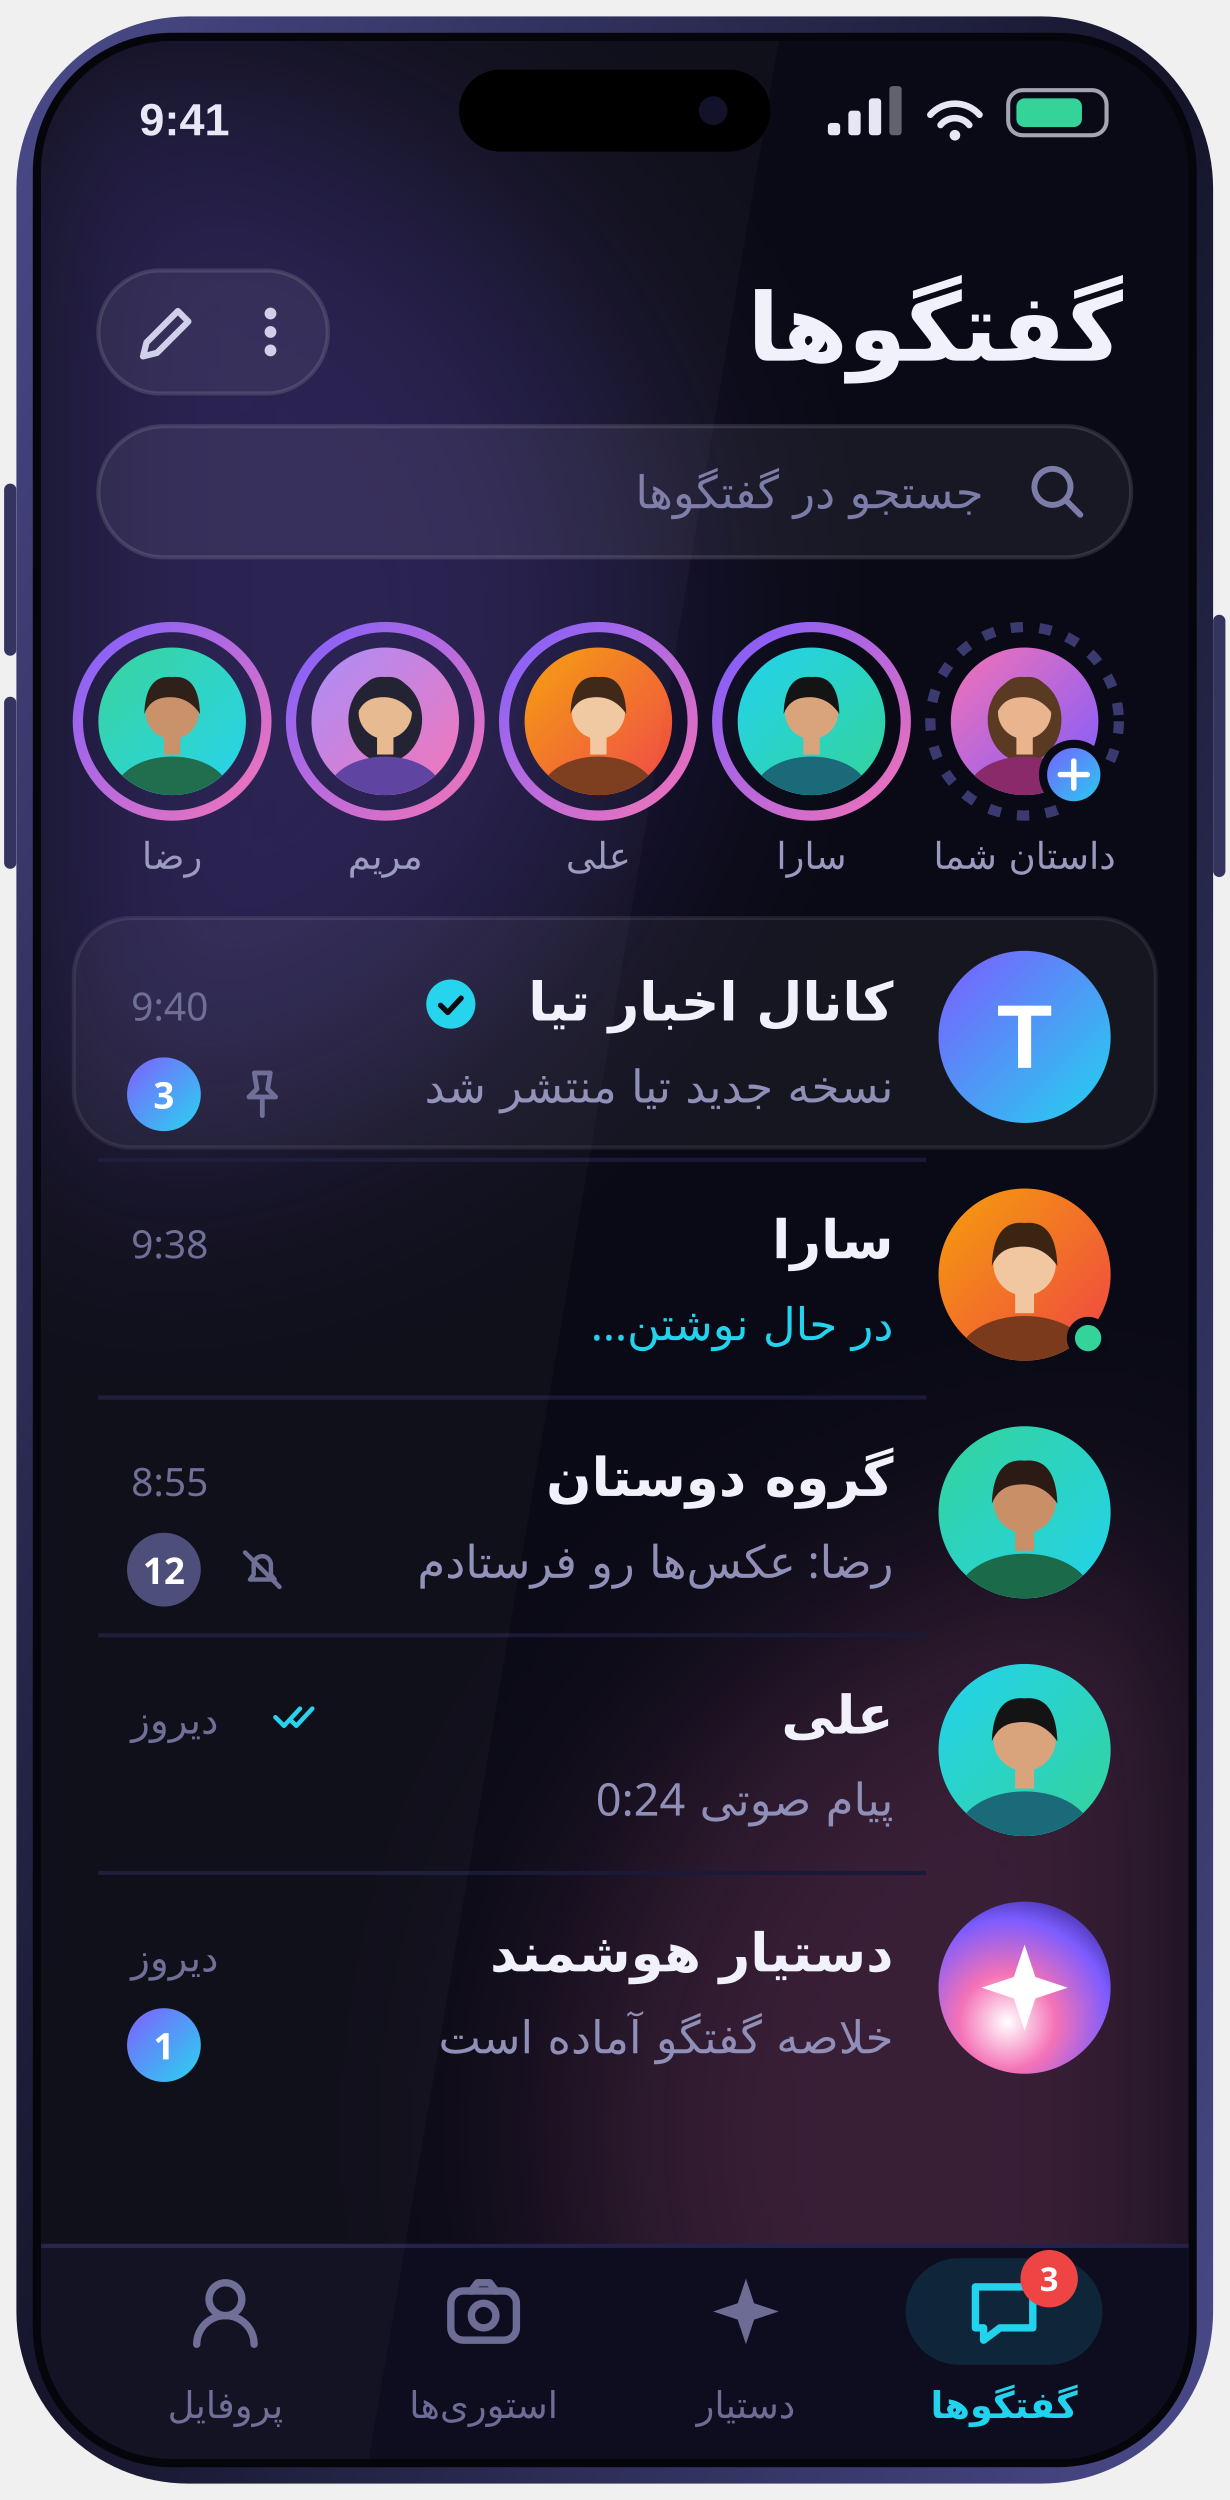
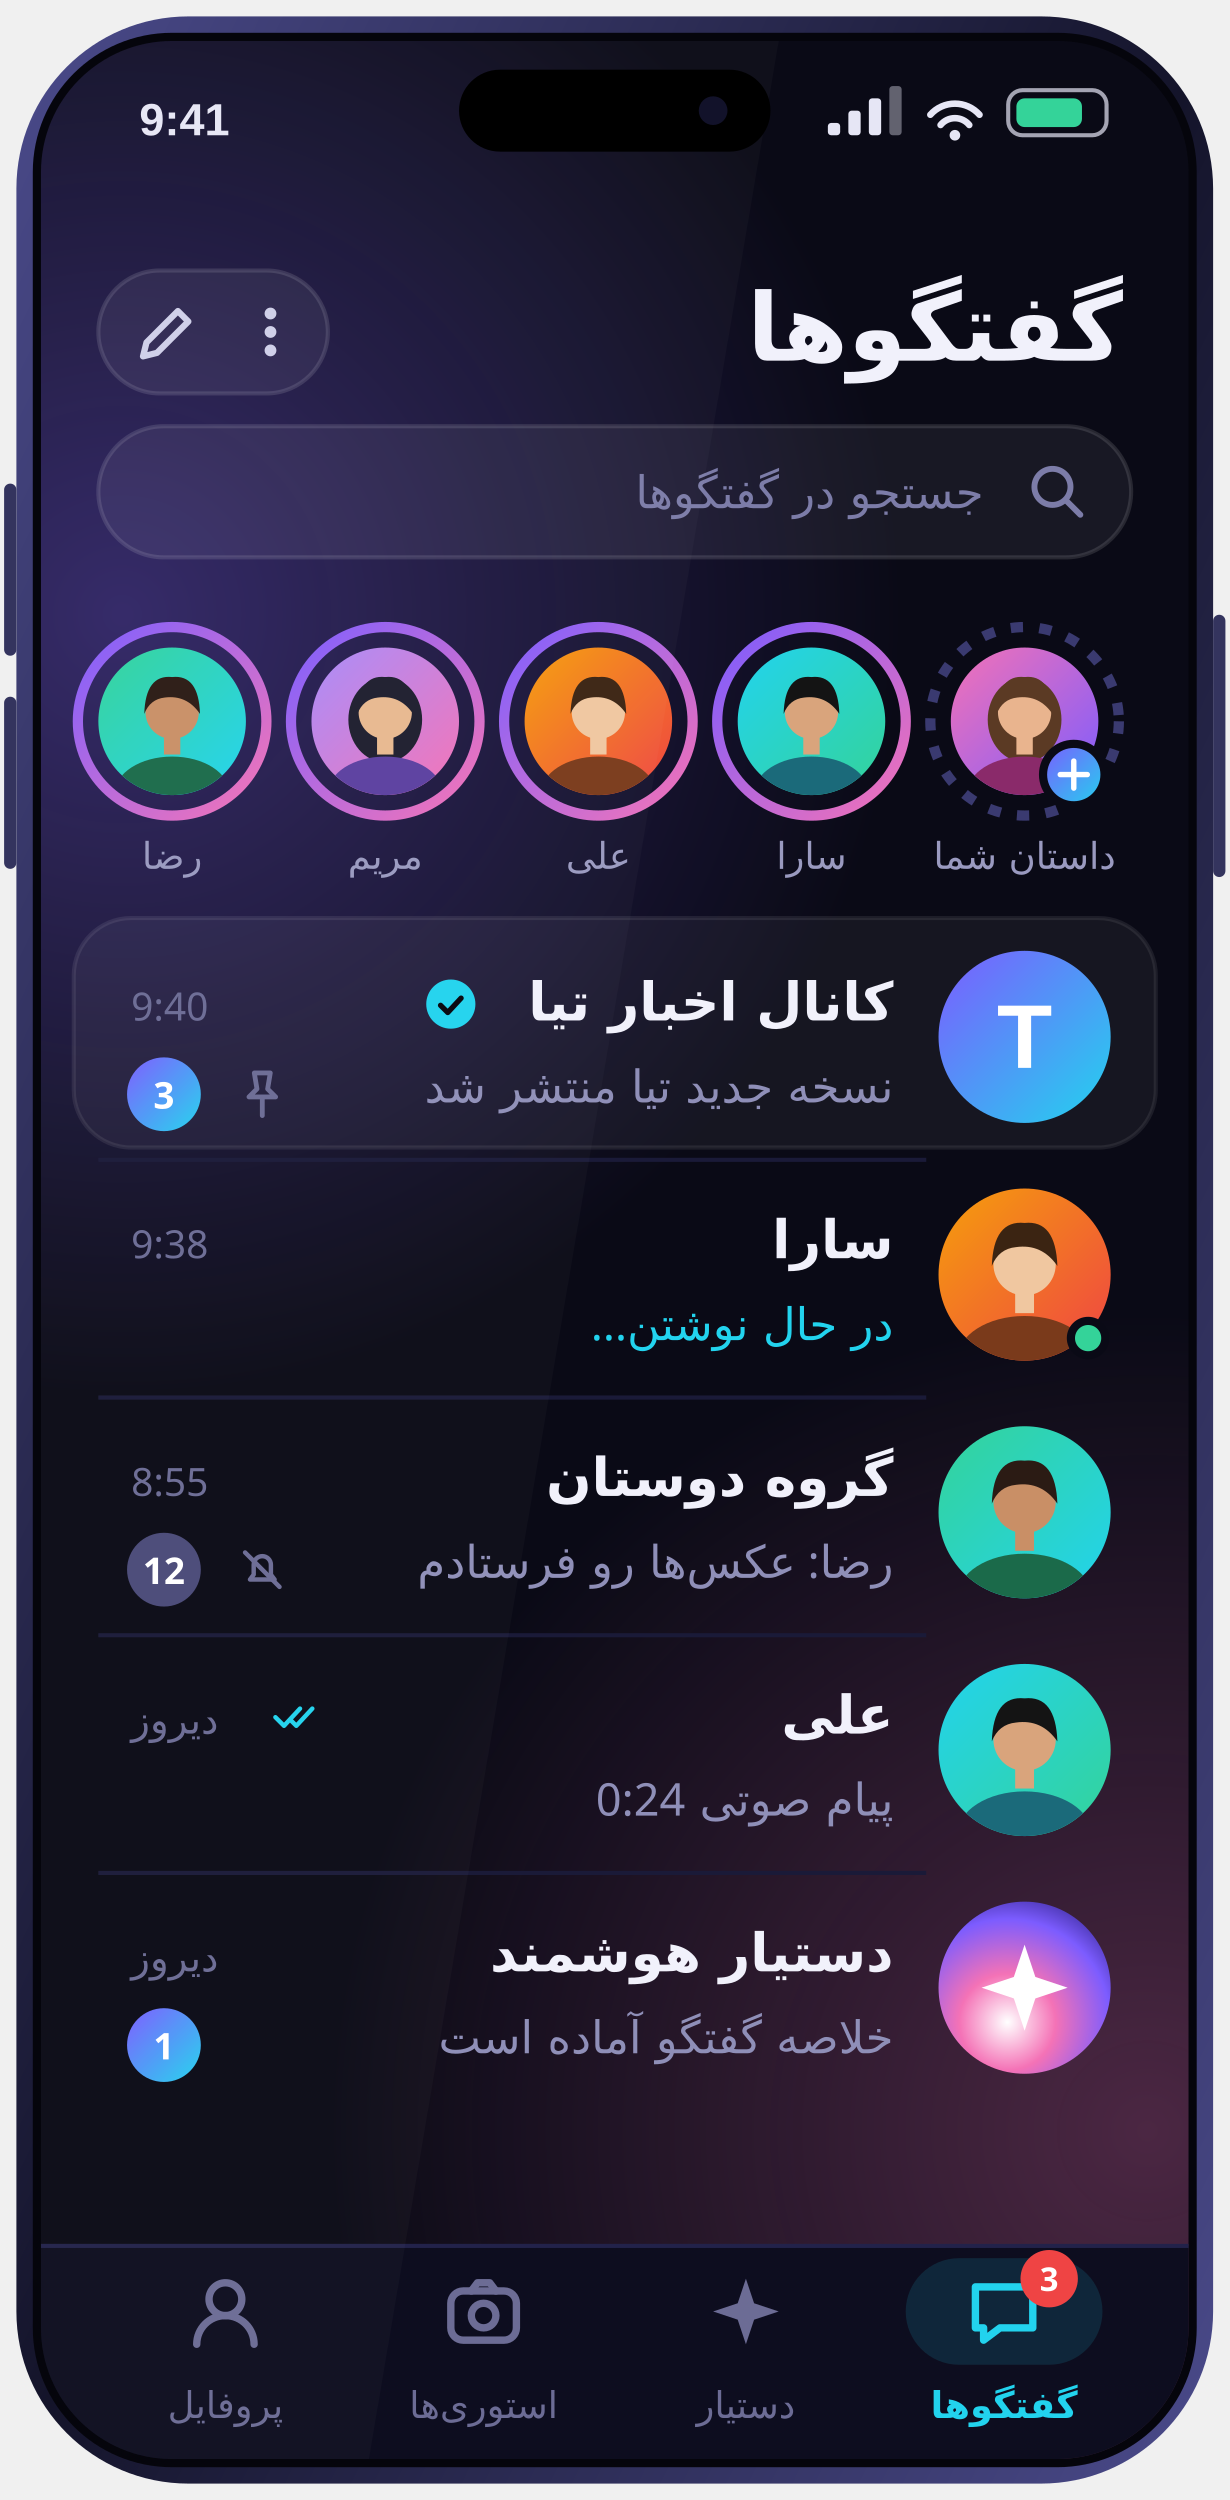
<svg xmlns="http://www.w3.org/2000/svg" viewBox="0 0 300 610" width="300" height="610" role="img">
  <defs>
    <linearGradient id="gp" x1="0" y1="0" x2="1" y2="1">
      <stop offset="0" stop-color="#7c5cff" />
      <stop offset="1" stop-color="#22d3ee" />
    </linearGradient>
    <linearGradient id="gk" x1="0" y1="0" x2="1" y2="1">
      <stop offset="0" stop-color="#7c5cff" />
      <stop offset="1" stop-color="#f472b6" />
    </linearGradient>
    <linearGradient id="gb" x1="0" y1="0" x2="1" y2="1">
      <stop offset="0" stop-color="#7c5cff" />
      <stop offset="1" stop-color="#5b3fe0" />
    </linearGradient>
    <linearGradient id="ga" x1="0" y1="0" x2="1" y2="1">
      <stop offset="0" stop-color="#f59e0b" />
      <stop offset="1" stop-color="#ef4444" />
    </linearGradient>
    <radialGradient id="go" cx=".4" cy=".7" r=".8">
      <stop offset="0" stop-color="#fff" />
      <stop offset=".35" stop-color="#f472b6" />
      <stop offset=".75" stop-color="#7c5cff" />
      <stop offset="1" stop-color="#3b2a99" />
    </radialGradient>
    <linearGradient id="fr" x1="0" y1="0" x2="1" y2="1">
      <stop offset="0" stop-color="#4a4a8a" />
      <stop offset=".5" stop-color="#14142a" />
      <stop offset="1" stop-color="#4a4a8a" />
    </linearGradient>
    <linearGradient id="sky" x1="0" y1="0" x2="0" y2="1">
      <stop offset="0" stop-color="#12063a" />
      <stop offset=".4" stop-color="#4b1d8f" />
      <stop offset=".72" stop-color="#e0489a" />
      <stop offset="1" stop-color="#f59e0b" />
    </linearGradient>
    <linearGradient id="wat" x1="0" y1="0" x2="0" y2="1">
      <stop offset="0" stop-color="#7c3aed" stop-opacity=".7" />
      <stop offset="1" stop-color="#0b0626" />
    </linearGradient>
    <filter id="bl" x="-60%" y="-60%" width="220%" height="220%">
      <feGaussianBlur stdDeviation="28" />
    </filter>
    <filter id="gl2" x="-60%" y="-60%" width="220%" height="220%">
      <feGaussianBlur stdDeviation="4" result="b" />
      <feMerge>
        <feMergeNode in="b" />
        <feMergeNode in="SourceGraphic" />
      </feMerge>
    </filter>
    <linearGradient id="av0" x1="0" y1="0" x2="1" y2="1">
      <stop offset="0" stop-color="#7c5cff" />
      <stop offset="1" stop-color="#22d3ee" />
    </linearGradient>
    <linearGradient id="av1" x1="0" y1="0" x2="1" y2="1">
      <stop offset="0" stop-color="#f472b6" />
      <stop offset="1" stop-color="#7c5cff" />
    </linearGradient>
    <linearGradient id="av2" x1="0" y1="0" x2="1" y2="1">
      <stop offset="0" stop-color="#22d3ee" />
      <stop offset="1" stop-color="#34d399" />
    </linearGradient>
    <linearGradient id="av3" x1="0" y1="0" x2="1" y2="1">
      <stop offset="0" stop-color="#f59e0b" />
      <stop offset="1" stop-color="#ef4444" />
    </linearGradient>
    <linearGradient id="av4" x1="0" y1="0" x2="1" y2="1">
      <stop offset="0" stop-color="#a78bfa" />
      <stop offset="1" stop-color="#f472b6" />
    </linearGradient>
    <linearGradient id="av5" x1="0" y1="0" x2="1" y2="1">
      <stop offset="0" stop-color="#34d399" />
      <stop offset="1" stop-color="#22d3ee" />
    </linearGradient>
+     <radialGradient id="gla">
+       <stop offset="0" stop-color="#7c5cff" stop-opacity=".34" />
+       <stop offset="1" stop-color="#7c5cff" stop-opacity="0" />
+     </radialGradient>
+     <radialGradient id="glb">
+       <stop offset="0" stop-color="#f472b6" stop-opacity=".28" />
+       <stop offset="1" stop-color="#f472b6" stop-opacity="0" />
+     </radialGradient>
    <clipPath id="scr">
      <rect x="10" y="10" width="280" height="590" rx="32" />
    </clipPath>
  </defs>
  <rect x="4" y="4" width="292" height="602" rx="42" fill="url(#fr)" />
  <rect x="1" y="118" width="3" height="42" rx="1.5" fill="#34345e" />
  <rect x="1" y="170" width="3" height="42" rx="1.5" fill="#34345e" />
  <rect x="296" y="150" width="3" height="64" rx="1.5" fill="#34345e" />
  <rect x="8" y="8" width="284" height="594" rx="34" fill="#05050c" />
  <g clip-path="url(#scr)">
    <rect x="10" y="10" width="280" height="590" fill="#0a0a16" />
-     <circle cx="30" cy="150" r="130" fill="#7c5cff" opacity=".24" filter="url(#bl)" />
-     <circle cx="280" cy="520" r="140" fill="#f472b6" opacity=".2" filter="url(#bl)" />
+     <circle cx="30" cy="150" r="190" fill="url(#gla)" />
+     <circle cx="280" cy="520" r="200" fill="url(#glb)" />
    <text x="34" y="33" font-size="11" font-weight="700" fill="#e6e6f5" font-family="Arial">9:41</text>
    <rect x="202" y="30" width="3" height="3" rx=".8" fill="#e6e6f5" />
    <rect x="207" y="27" width="3" height="6" rx=".8" fill="#e6e6f5" />
    <rect x="212" y="24" width="3" height="9" rx=".8" fill="#e6e6f5" />
    <rect x="217" y="21" width="3" height="12" rx=".8" fill="#e6e6f5" opacity=".4" />
    <path d="M227 28a8 8 0 0 1 12 0M229.5 30.5a4.5 4.5 0 0 1 7 0" stroke="#e6e6f5" stroke-width="1.6" fill="none" stroke-linecap="round" />
    <circle cx="233" cy="33" r="1.3" fill="#e6e6f5" />
    <rect x="246" y="22" width="24" height="11" rx="3.5" fill="none" stroke="#e6e6f5" opacity=".7" />
    <rect x="248" y="24" width="16" height="7" rx="2" fill="#34d399" />
    <text x="274" y="88" font-size="23" fill="#f1f1fb" text-anchor="start" direction="rtl" font-weight="800" font-family="Tahoma,'Segoe UI',Vazirmatn,sans-serif" opacity="1">گفتگوها</text>
    <rect x="24" y="66" width="56" height="30" rx="15" fill="#fff" fill-opacity="0.06" stroke="#fff" stroke-opacity="0.12" />
    <g transform="translate(40 81) scale(0.85)" fill="none" stroke="#cfcfe8" stroke-width="1.8" stroke-linecap="round" stroke-linejoin="round">
      <path d="M-6 7l1-4L4 -6l3 3-9 9z" />
    </g>
    <g transform="translate(66 81) scale(0.9)" fill="#cfcfe8">
      <circle cy="-5" r="1.6" />
      <circle r="1.6" />
      <circle cy="5" r="1.6" />
    </g>
    <rect x="24" y="104" width="252" height="32" rx="16" fill="#fff" fill-opacity="0.06" stroke="#fff" stroke-opacity="0.12" />
    <g transform="translate(258 120) scale(0.8)" fill="none" stroke="#7c7ca8" stroke-width="1.8" stroke-linecap="round" stroke-linejoin="round">
      <circle cx="-1.5" cy="-1.5" r="5.5" />
      <path d="M2.5 2.5L7 7" />
    </g>
    <text x="240" y="124" font-size="11" fill="#7c7ca8" text-anchor="start" direction="rtl" font-weight="400" font-family="Tahoma,'Segoe UI',Vazirmatn,sans-serif" opacity="1">جستجو در گفتگوها</text>
    <circle cx="250" cy="176" r="23" fill="none" stroke="#3a3a70" stroke-width="2.5" stroke-dasharray="3 4" />
    <clipPath id="u1">
      <circle cx="250" cy="176" r="18" />
    </clipPath>
    <circle cx="250" cy="176" r="18" fill="url(#av1)" />
    <g clip-path="url(#u1)">
      <ellipse cx="250" cy="175.6" rx="9.0" ry="10.4" fill="#5b3a24" />
      <ellipse cx="250" cy="193.6" rx="14.0" ry="9.0" fill="#8a2a6a" />
      <rect x="248.0" y="179.6" width="4.0" height="4.5" fill="#e9b48e" />
      <circle cx="250" cy="173.8" r="6.5" fill="#e9b48e" />
      <path d="M243.2 174.2 Q243.5 164.5 250 165.2 Q256.5 164.5 256.8 174.2 Q253.6 169.5 248.2 170.2 Q244.6 170.6 243.2 174.2z" fill="#5b3a24" />
    </g>
    <text x="250" y="212" font-size="9" fill="#9a9ac0" text-anchor="middle" direction="rtl" font-weight="400" font-family="Tahoma,'Segoe UI',Vazirmatn,sans-serif" opacity="1">داستان شما</text>
    <circle cx="198" cy="176" r="23" fill="none" stroke="url(#gk)" stroke-width="2.5" />
    <clipPath id="u2">
      <circle cx="198" cy="176" r="18" />
    </clipPath>
    <circle cx="198" cy="176" r="18" fill="url(#av2)" />
    <g clip-path="url(#u2)">
      <ellipse cx="198" cy="193.6" rx="14.0" ry="9.0" fill="#1b6a7a" />
      <rect x="196.0" y="179.6" width="4.0" height="4.5" fill="#d9a47c" />
      <circle cx="198" cy="173.8" r="6.5" fill="#d9a47c" />
      <path d="M191.2 174.2 Q191.5 164.5 198 165.2 Q204.5 164.5 204.8 174.2 Q201.6 169.5 196.2 170.2 Q192.6 170.6 191.2 174.2z" fill="#141414" />
    </g>
    <text x="198" y="212" font-size="9" fill="#9a9ac0" text-anchor="middle" direction="rtl" font-weight="400" font-family="Tahoma,'Segoe UI',Vazirmatn,sans-serif" opacity="1">سارا</text>
    <circle cx="146" cy="176" r="23" fill="none" stroke="url(#gk)" stroke-width="2.5" />
    <clipPath id="u3">
      <circle cx="146" cy="176" r="18" />
    </clipPath>
    <circle cx="146" cy="176" r="18" fill="url(#av3)" />
    <g clip-path="url(#u3)">
      <ellipse cx="146" cy="193.6" rx="14.0" ry="9.0" fill="#7a3a1b" />
      <rect x="144.0" y="179.6" width="4.0" height="4.5" fill="#f0c7a0" />
      <circle cx="146" cy="173.8" r="6.5" fill="#f0c7a0" />
      <path d="M139.2 174.2 Q139.5 164.5 146 165.2 Q152.5 164.5 152.8 174.2 Q149.6 169.5 144.2 170.2 Q140.6 170.6 139.2 174.2z" fill="#3b2412" />
    </g>
    <text x="146" y="212" font-size="9" fill="#9a9ac0" text-anchor="middle" direction="rtl" font-weight="400" font-family="Tahoma,'Segoe UI',Vazirmatn,sans-serif" opacity="1">علی</text>
    <circle cx="94" cy="176" r="23" fill="none" stroke="url(#gk)" stroke-width="2.5" />
    <clipPath id="u4">
      <circle cx="94" cy="176" r="18" />
    </clipPath>
    <circle cx="94" cy="176" r="18" fill="url(#av4)" />
    <g clip-path="url(#u4)">
      <ellipse cx="94" cy="175.6" rx="9.0" ry="10.4" fill="#1e1e2e" />
      <ellipse cx="94" cy="193.6" rx="14.0" ry="9.0" fill="#5b3fa0" />
      <rect x="92.0" y="179.6" width="4.0" height="4.5" fill="#e7b88f" />
      <circle cx="94" cy="173.8" r="6.5" fill="#e7b88f" />
      <path d="M87.2 174.2 Q87.5 164.5 94 165.2 Q100.5 164.5 100.8 174.2 Q97.6 169.5 92.2 170.2 Q88.6 170.6 87.2 174.2z" fill="#1e1e2e" />
    </g>
    <text x="94" y="212" font-size="9" fill="#9a9ac0" text-anchor="middle" direction="rtl" font-weight="400" font-family="Tahoma,'Segoe UI',Vazirmatn,sans-serif" opacity="1">مریم</text>
    <circle cx="42" cy="176" r="23" fill="none" stroke="url(#gk)" stroke-width="2.5" />
    <clipPath id="u5">
      <circle cx="42" cy="176" r="18" />
    </clipPath>
    <circle cx="42" cy="176" r="18" fill="url(#av5)" />
    <g clip-path="url(#u5)">
      <ellipse cx="42" cy="193.6" rx="14.0" ry="9.0" fill="#1b6a4a" />
      <rect x="40.0" y="179.6" width="4.0" height="4.5" fill="#c98f66" />
      <circle cx="42" cy="173.8" r="6.5" fill="#c98f66" />
      <path d="M35.2 174.2 Q35.5 164.5 42 165.2 Q48.5 164.5 48.8 174.2 Q45.6 169.5 40.2 170.2 Q36.6 170.6 35.2 174.2z" fill="#2b1b14" />
    </g>
    <text x="42" y="212" font-size="9" fill="#9a9ac0" text-anchor="middle" direction="rtl" font-weight="400" font-family="Tahoma,'Segoe UI',Vazirmatn,sans-serif" opacity="1">رضا</text>
    <circle cx="262" cy="189" r="7.5" fill="url(#gp)" stroke="#0a0a16" stroke-width="2" />
    <g transform="translate(262 189) scale(0.55)" fill="none" stroke="#fff" stroke-width="2.4" stroke-linecap="round" stroke-linejoin="round">
      <path d="M0 -6V6M-6 0H6" />
    </g>
    <rect x="18" y="224" width="264" height="56" rx="14" fill="#fff" fill-opacity="0.05" stroke="#fff" stroke-opacity="0.08" />
    <circle cx="250" cy="253" r="21" fill="url(#gp)" />
    <text x="250" y="260.56" font-size="22.05" fill="#fff" text-anchor="middle" font-weight="800" font-family="Arial,sans-serif">T</text>
    <text x="218" y="249" font-size="13" fill="#f1f1fb" text-anchor="start" direction="rtl" font-weight="700" font-family="Tahoma,'Segoe UI',Vazirmatn,sans-serif" opacity="1">کانال اخبار تیا</text>
    <circle cx="110" cy="245" r="6" fill="#22d3ee" />
    <g transform="translate(110.0 245.3) scale(0.5)" fill="none" stroke="#05050c" stroke-width="2.6" stroke-linecap="round" stroke-linejoin="round">
      <path d="M-5 0L-1.5 3.5L5 -3.5" />
    </g>
    <text x="218" y="269" font-size="11" fill="#8f8fb8" text-anchor="start" direction="rtl" font-weight="400" font-family="Tahoma,'Segoe UI',Vazirmatn,sans-serif" opacity="1">نسخه جدید تیا منتشر شد</text>
    <text x="32" y="249" font-size="9.5" fill="#6c6c95" text-anchor="end" direction="rtl" font-weight="400" font-family="Tahoma,'Segoe UI',Vazirmatn,sans-serif" opacity="1">9:40</text>
    <circle cx="40" cy="267" r="9" fill="url(#gp)" />
    <text x="40" y="270.5" font-size="9" fill="#fff" text-anchor="middle" direction="rtl" font-weight="700" font-family="Tahoma,'Segoe UI',Vazirmatn,sans-serif" opacity="1">3</text>
    <g transform="translate(64 267) scale(0.65)" fill="none" stroke="#6c6c95" stroke-width="1.8" stroke-linecap="round" stroke-linejoin="round">
      <path d="M-3 -8h6l-1 6 3 3H-5l3-3zM0 1v7" />
    </g>
    <line x1="24" y1="283" x2="226" y2="283" stroke="#1a1a38" />
    <clipPath id="u6">
      <circle cx="250" cy="311" r="21" />
    </clipPath>
    <circle cx="250" cy="311" r="21" fill="url(#av3)" />
    <g clip-path="url(#u6)">
      <ellipse cx="250" cy="331.6" rx="16.4" ry="10.5" fill="#7a3a1b" />
      <rect x="247.7" y="315.2" width="4.6" height="5.2" fill="#f0c7a0" />
      <circle cx="250" cy="308.5" r="7.6" fill="#f0c7a0" />
      <path d="M242.0 308.9 Q242.4 297.6 250 298.4 Q257.6 297.6 258.0 308.9 Q254.2 303.4 247.9 304.3 Q243.7 304.7 242.0 308.9z" fill="#3b2412" />
    </g>
    <circle cx="265.5" cy="326.5" r="4.2" fill="#34d399" stroke="#0a0a16" stroke-width="2" />
    <text x="218" y="307" font-size="13" fill="#f1f1fb" text-anchor="start" direction="rtl" font-weight="700" font-family="Tahoma,'Segoe UI',Vazirmatn,sans-serif" opacity="1">سارا</text>
    <text x="218" y="327" font-size="11" fill="#22d3ee" text-anchor="start" direction="rtl" font-weight="400" font-family="Tahoma,'Segoe UI',Vazirmatn,sans-serif" opacity="1">در حال نوشتن...</text>
    <text x="32" y="307" font-size="9.5" fill="#6c6c95" text-anchor="end" direction="rtl" font-weight="400" font-family="Tahoma,'Segoe UI',Vazirmatn,sans-serif" opacity="1">9:38</text>
    <line x1="24" y1="341" x2="226" y2="341" stroke="#1a1a38" />
    <clipPath id="u7">
      <circle cx="250" cy="369" r="21" />
    </clipPath>
    <circle cx="250" cy="369" r="21" fill="url(#av5)" />
    <g clip-path="url(#u7)">
      <ellipse cx="250" cy="389.6" rx="16.4" ry="10.5" fill="#1b6a4a" />
      <rect x="247.7" y="373.2" width="4.6" height="5.2" fill="#c98f66" />
      <circle cx="250" cy="366.5" r="7.6" fill="#c98f66" />
      <path d="M242.0 366.9 Q242.4 355.6 250 356.4 Q257.6 355.6 258.0 366.9 Q254.2 361.4 247.9 362.3 Q243.7 362.7 242.0 366.9z" fill="#2b1b14" />
    </g>
    <text x="218" y="365" font-size="13" fill="#f1f1fb" text-anchor="start" direction="rtl" font-weight="700" font-family="Tahoma,'Segoe UI',Vazirmatn,sans-serif" opacity="1">گروه دوستان</text>
    <text x="218" y="385" font-size="11" fill="#8f8fb8" text-anchor="start" direction="rtl" font-weight="400" font-family="Tahoma,'Segoe UI',Vazirmatn,sans-serif" opacity="1">رضا: عکس‌ها رو فرستادم</text>
    <text x="32" y="365" font-size="9.5" fill="#6c6c95" text-anchor="end" direction="rtl" font-weight="400" font-family="Tahoma,'Segoe UI',Vazirmatn,sans-serif" opacity="1">8:55</text>
    <circle cx="40" cy="383" r="9" fill="#4a4a78" />
    <text x="40" y="386.5" font-size="9" fill="#fff" text-anchor="middle" direction="rtl" font-weight="700" font-family="Tahoma,'Segoe UI',Vazirmatn,sans-serif" opacity="1">12</text>
    <g transform="translate(64 383) scale(0.6)" fill="none" stroke="#6c6c95" stroke-width="1.8" stroke-linecap="round" stroke-linejoin="round">
      <path d="M-5 4h10l-1.5-2V-2a3.5 3.5 0 0 0-7 0v4z" />
      <path d="M-7 -7L7 7" />
    </g>
    <line x1="24" y1="399" x2="226" y2="399" stroke="#1a1a38" />
    <clipPath id="u8">
      <circle cx="250" cy="427" r="21" />
    </clipPath>
    <circle cx="250" cy="427" r="21" fill="url(#av2)" />
    <g clip-path="url(#u8)">
      <ellipse cx="250" cy="447.6" rx="16.4" ry="10.5" fill="#1b6a7a" />
      <rect x="247.7" y="431.2" width="4.6" height="5.2" fill="#d9a47c" />
      <circle cx="250" cy="424.5" r="7.6" fill="#d9a47c" />
      <path d="M242.0 424.9 Q242.4 413.6 250 414.4 Q257.6 413.6 258.0 424.9 Q254.2 419.4 247.9 420.3 Q243.7 420.7 242.0 424.9z" fill="#141414" />
    </g>
    <text x="218" y="423" font-size="13" fill="#f1f1fb" text-anchor="start" direction="rtl" font-weight="700" font-family="Tahoma,'Segoe UI',Vazirmatn,sans-serif" opacity="1">علی</text>
    <text x="218" y="443" font-size="11" fill="#8f8fb8" text-anchor="start" direction="rtl" font-weight="400" font-family="Tahoma,'Segoe UI',Vazirmatn,sans-serif" opacity="1">پیام صوتی  0:24</text>
    <text x="32" y="423" font-size="9.5" fill="#6c6c95" text-anchor="end" direction="rtl" font-weight="400" font-family="Tahoma,'Segoe UI',Vazirmatn,sans-serif" opacity="1">دیروز</text>
    <g transform="translate(72 419) scale(0.6)" fill="none" stroke="#22d3ee" stroke-width="1.8" stroke-linecap="round" stroke-linejoin="round">
      <path d="M-8 0L-4.5 3.5L2 -3.5M-2 1L0.5 3.5L7 -3.5" />
    </g>
    <line x1="24" y1="457" x2="226" y2="457" stroke="#1a1a38" />
    <circle cx="250" cy="485" r="21" fill="url(#go)" />
    <g transform="translate(250 485) scale(1.3125)" fill="#fff">
      <path d="M0 -8L2 -2L8 0L2 2L0 8L-2 2L-8 0L-2 -2z" />
    </g>
    <text x="218" y="481" font-size="13" fill="#f1f1fb" text-anchor="start" direction="rtl" font-weight="700" font-family="Tahoma,'Segoe UI',Vazirmatn,sans-serif" opacity="1">دستیار هوشمند</text>
    <text x="218" y="501" font-size="11" fill="#8f8fb8" text-anchor="start" direction="rtl" font-weight="400" font-family="Tahoma,'Segoe UI',Vazirmatn,sans-serif" opacity="1">خلاصه گفتگو آماده است</text>
    <text x="32" y="481" font-size="9.5" fill="#6c6c95" text-anchor="end" direction="rtl" font-weight="400" font-family="Tahoma,'Segoe UI',Vazirmatn,sans-serif" opacity="1">دیروز</text>
    <circle cx="40" cy="499" r="9" fill="url(#gp)" />
    <text x="40" y="502.5" font-size="9" fill="#fff" text-anchor="middle" direction="rtl" font-weight="700" font-family="Tahoma,'Segoe UI',Vazirmatn,sans-serif" opacity="1">1</text>
    <rect x="10" y="548" width="280" height="52" fill="#0d0d1f" />
    <line x1="10" y1="548" x2="290" y2="548" stroke="#22224a" />
    <rect x="221" y="551" width="48" height="26" rx="13" fill="#22d3ee" opacity=".13" />
    <g transform="translate(245 564) scale(1.0)" fill="none" stroke="#22d3ee" stroke-width="1.8" stroke-linecap="round" stroke-linejoin="round">
      <path d="M-7 -6h14v10h-8l-4 3v-3h-2z" />
    </g>
    <text x="245" y="590" font-size="9" fill="#22d3ee" text-anchor="middle" direction="rtl" font-weight="700" font-family="Tahoma,'Segoe UI',Vazirmatn,sans-serif" opacity="1">گفتگوها</text>
    <circle cx="256" cy="556" r="7" fill="#ef4444" />
    <text x="256" y="559" font-size="8" fill="#fff" text-anchor="middle" direction="rtl" font-weight="700" font-family="Tahoma,'Segoe UI',Vazirmatn,sans-serif" opacity="1">3</text>
    <g transform="translate(182 564) scale(1.0)" fill="#6c6c95">
      <path d="M0 -8L2 -2L8 0L2 2L0 8L-2 2L-8 0L-2 -2z" />
    </g>
    <text x="182" y="590" font-size="9" fill="#6c6c95" text-anchor="middle" direction="rtl" font-weight="400" font-family="Tahoma,'Segoe UI',Vazirmatn,sans-serif" opacity="1">دستیار</text>
    <g transform="translate(118 564) scale(1.0)" fill="none" stroke="#6c6c95" stroke-width="1.8" stroke-linecap="round" stroke-linejoin="round">
      <rect x="-8" y="-5" width="16" height="12" rx="3" />
      <circle cy="1" r="3" />
      <path d="M-3 -5l1.5-2h3L3 -5" />
    </g>
    <text x="118" y="590" font-size="9" fill="#6c6c95" text-anchor="middle" direction="rtl" font-weight="400" font-family="Tahoma,'Segoe UI',Vazirmatn,sans-serif" opacity="1">استوری‌ها</text>
    <g transform="translate(55 564) scale(1.0)" fill="none" stroke="#6c6c95" stroke-width="1.8" stroke-linecap="round" stroke-linejoin="round">
      <circle cy="-3" r="4" />
      <path d="M-7 8a7 7 0 0 1 14 0" />
    </g>
    <text x="55" y="590" font-size="9" fill="#6c6c95" text-anchor="middle" direction="rtl" font-weight="400" font-family="Tahoma,'Segoe UI',Vazirmatn,sans-serif" opacity="1">پروفایل</text>
    <path d="M10 10H190L90 600H10z" fill="#fff" opacity=".025" />
  </g>
  <rect x="112" y="17" width="76" height="20" rx="10" fill="#000" />
  <circle cx="174" cy="27" r="3.5" fill="#12122a" />
</svg>
